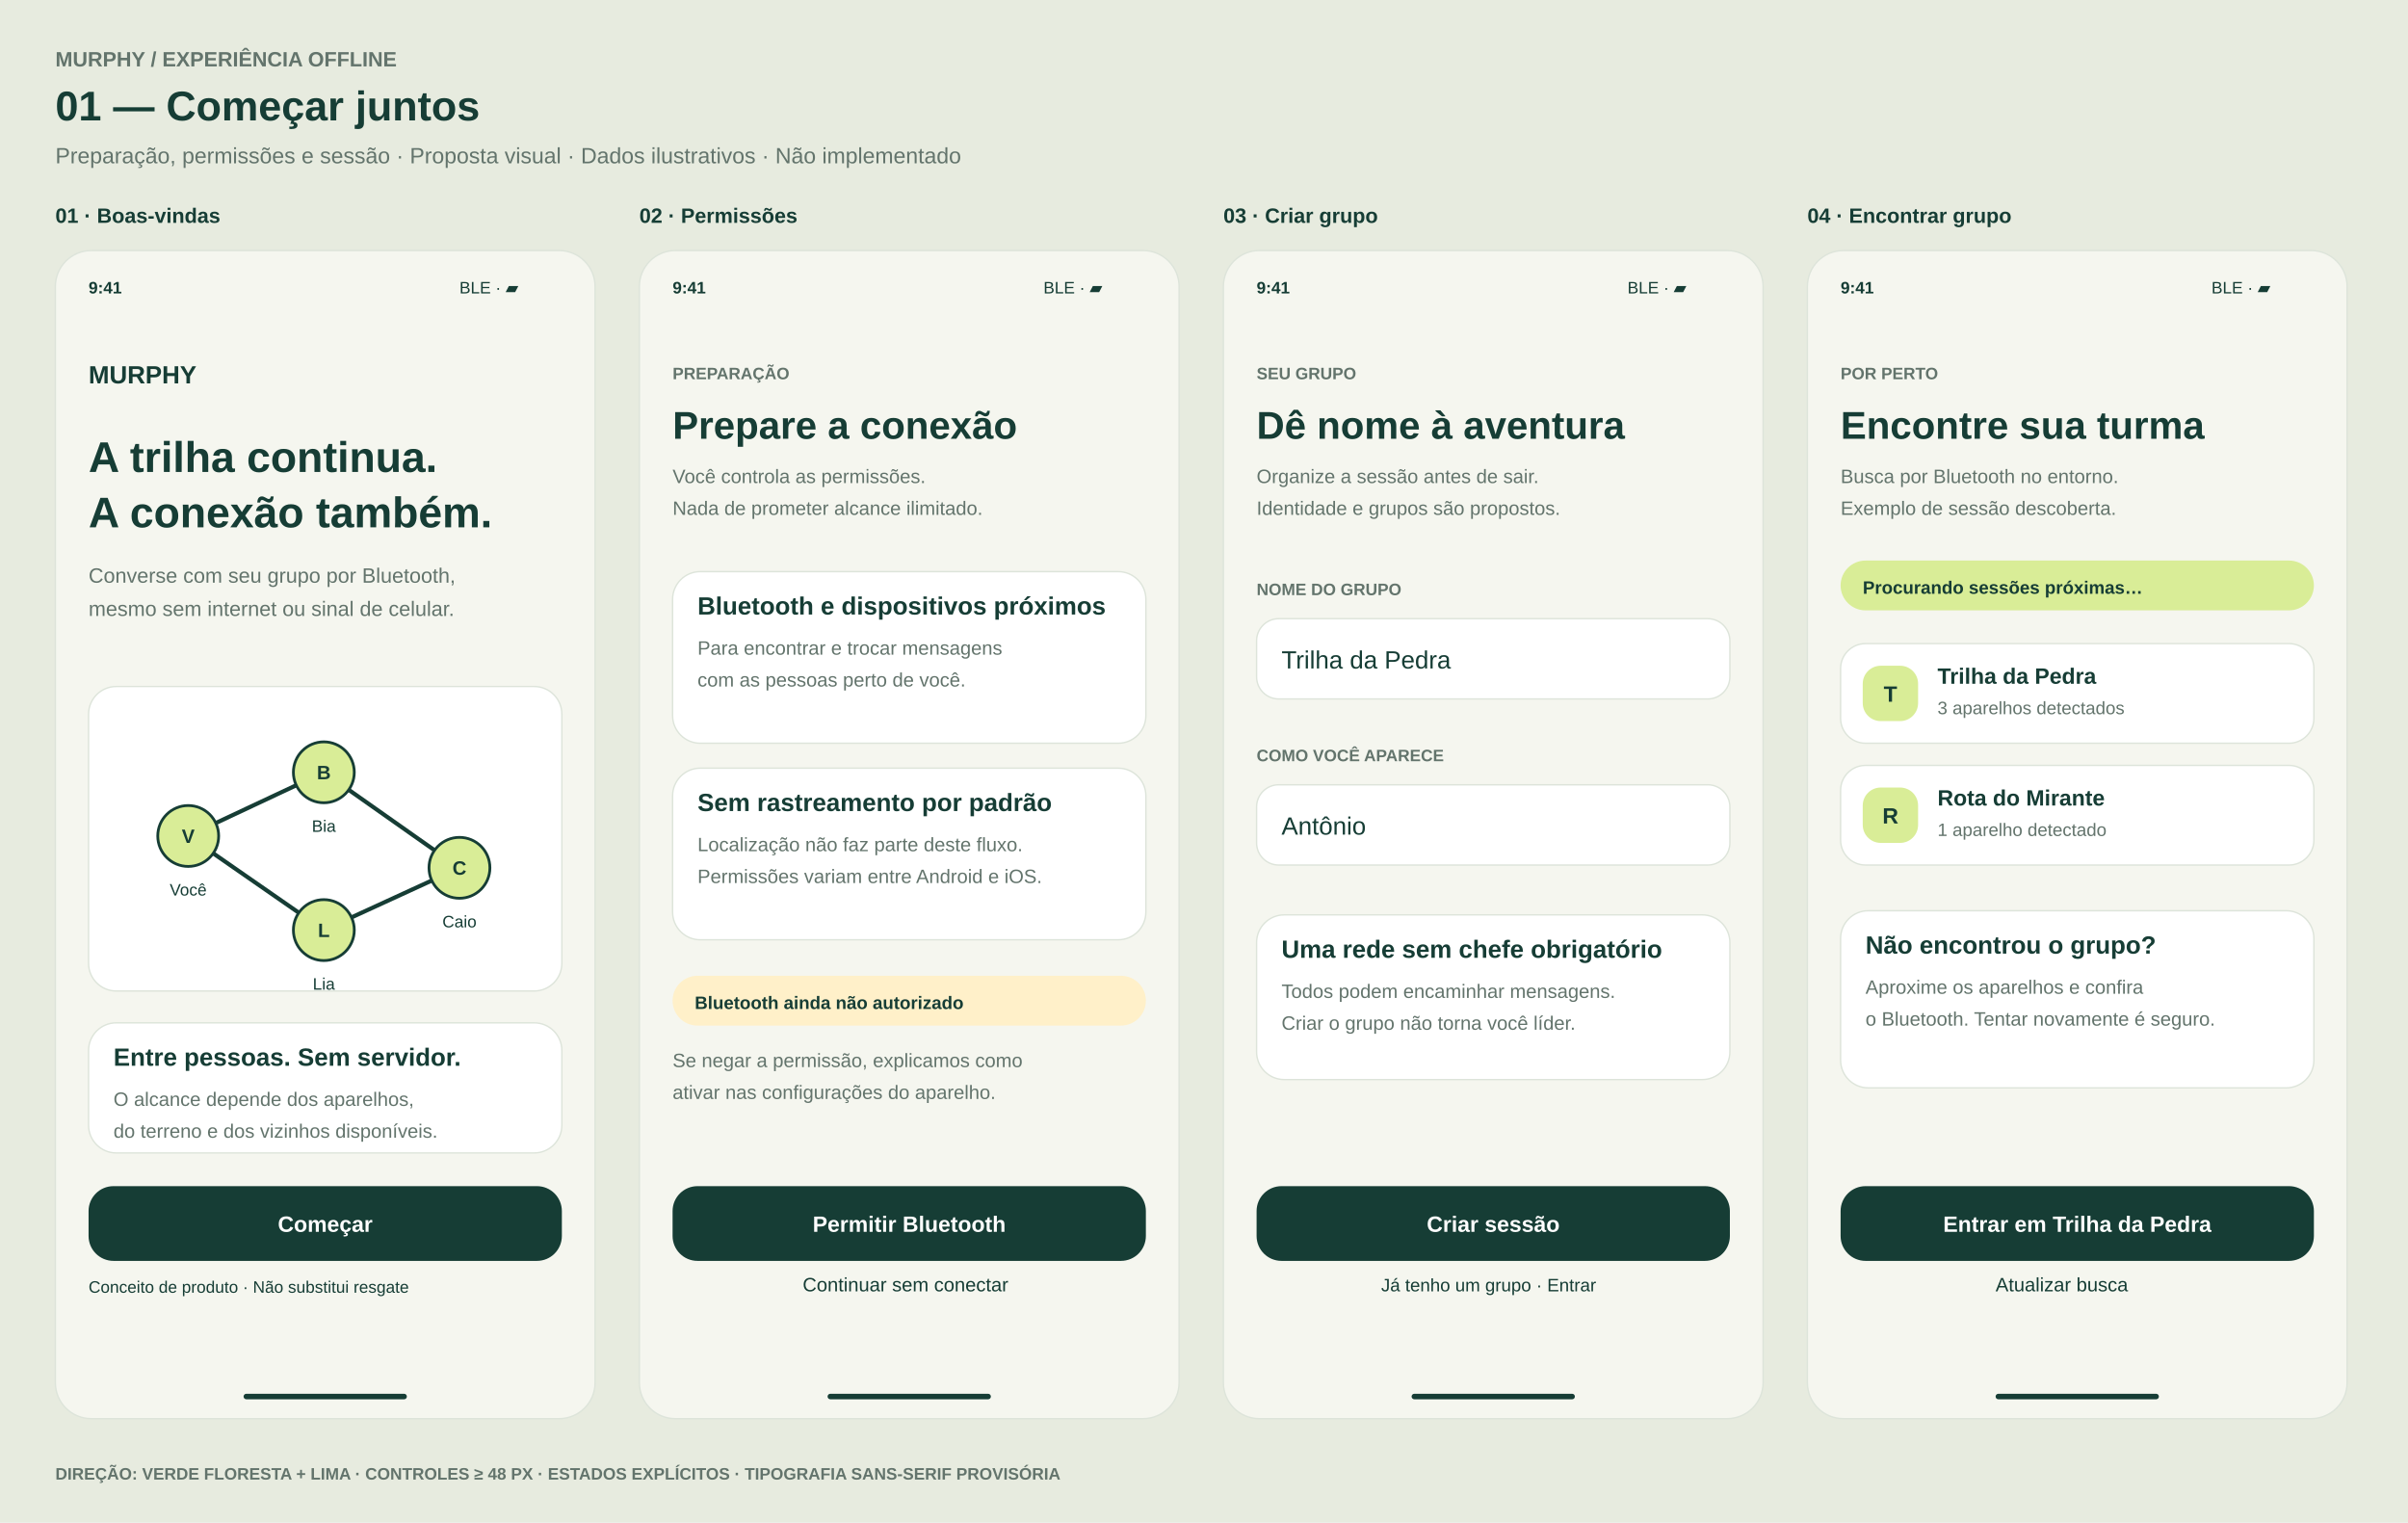
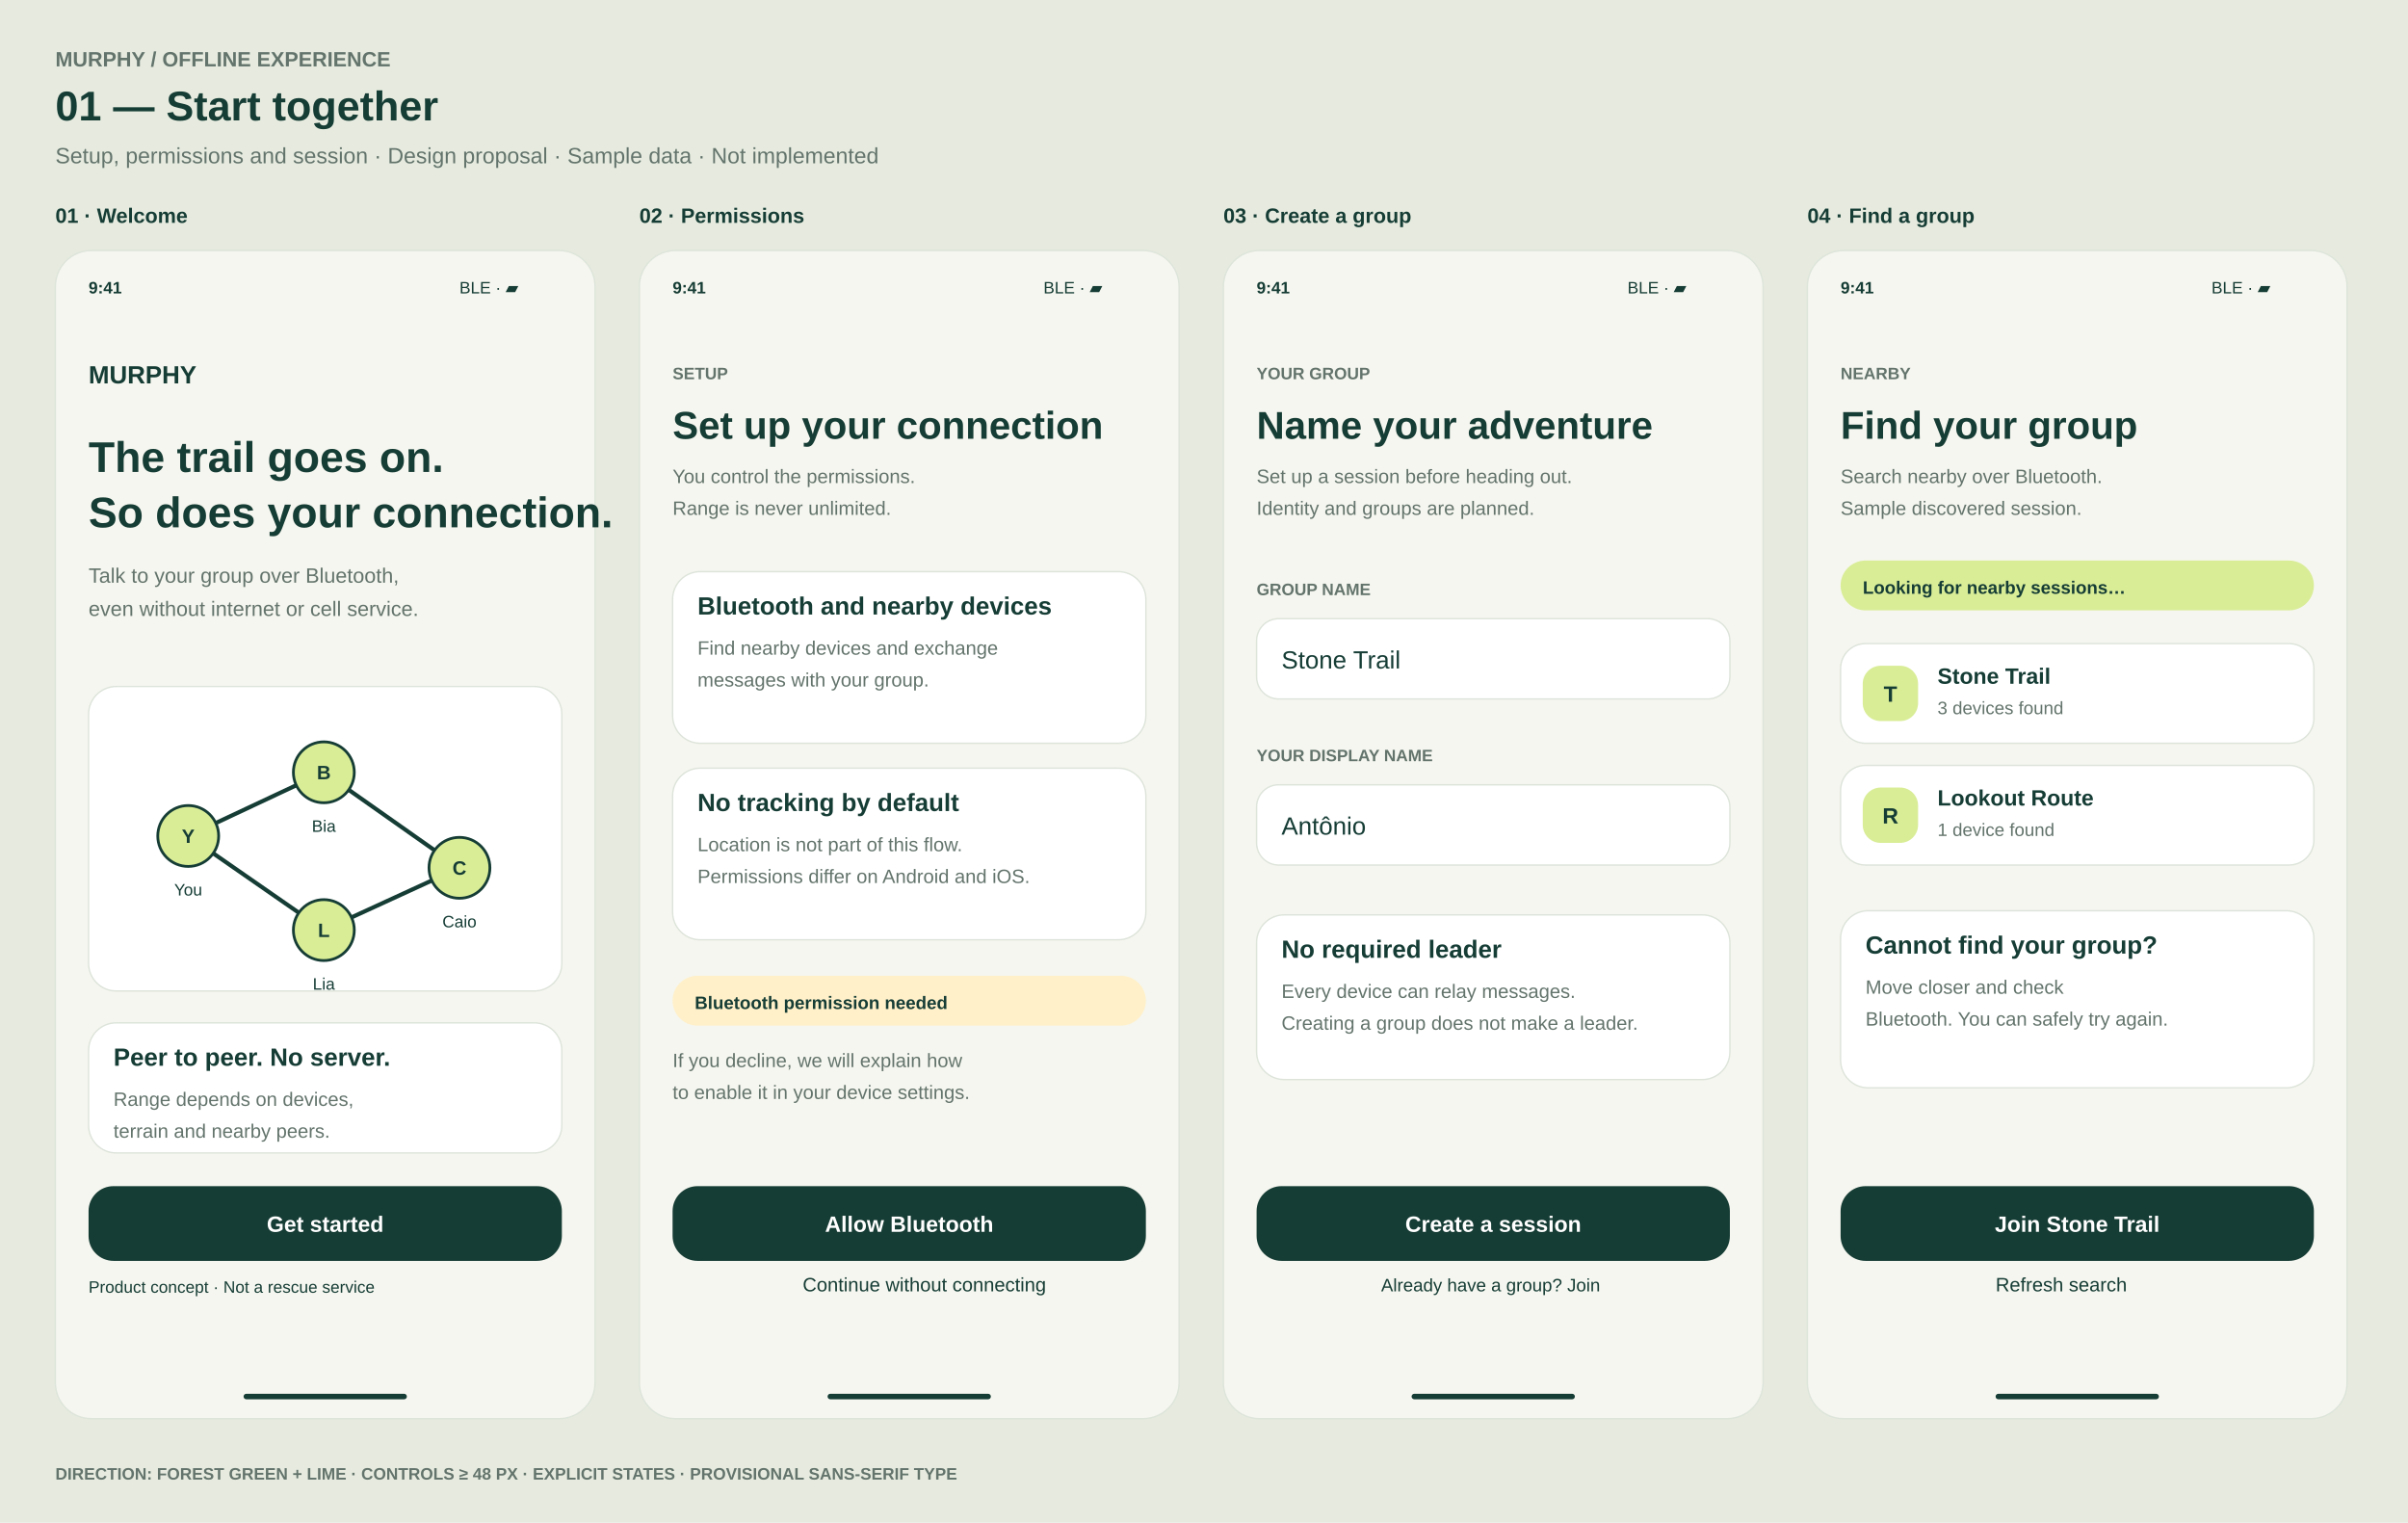
<svg xmlns="http://www.w3.org/2000/svg" width="1740" height="1100" viewBox="0 0 1740 1100">
  <rect x="0" y="0" width="1740" height="1100" rx="0" fill="#E7EBDF" stroke="none" />
-   <text x="40" y="48" font-size="15" font-weight="700" fill="#63746C" font-family="Arial, sans-serif">MURPHY / EXPERIÊNCIA OFFLINE</text>
-   <text x="40" y="87" font-size="30" font-weight="700" fill="#163D35" font-family="Arial, sans-serif">01 — Começar juntos</text>
-   <text x="40" y="118" font-size="16" font-weight="500" fill="#63746C" font-family="Arial, sans-serif">Preparação, permissões e sessão · Proposta visual · Dados ilustrativos · Não implementado</text>
-   <text x="40" y="161" font-size="15" font-weight="700" fill="#163D35" font-family="Arial, sans-serif">01 · Boas-vindas</text>
+   <text x="40" y="48" font-size="15" font-weight="700" fill="#63746C" font-family="Arial, sans-serif">MURPHY / OFFLINE EXPERIENCE</text>
+   <text x="40" y="87" font-size="30" font-weight="700" fill="#163D35" font-family="Arial, sans-serif">01 — Start together</text>
+   <text x="40" y="118" font-size="16" font-weight="500" fill="#63746C" font-family="Arial, sans-serif">Setup, permissions and session · Design proposal · Sample data · Not implemented</text>
+   <text x="40" y="161" font-size="15" font-weight="700" fill="#163D35" font-family="Arial, sans-serif">01 · Welcome</text>
  <g transform="translate(40 181)">
    <rect x="0" y="0" width="390" height="844" rx="26" fill="#F5F6EF" stroke="#DDE4DA" />
    <text x="24" y="31" font-size="12" font-weight="700" fill="#163D35" font-family="Arial, sans-serif">9:41</text>
    <text x="292" y="31" font-size="12" font-weight="500" fill="#163D35" font-family="Arial, sans-serif">BLE  ·  ▰</text>
    <text x="24" y="96" font-size="18" font-weight="700" fill="#163D35" font-family="Arial, sans-serif">MURPHY</text>
-     <text x="24" y="160" font-size="31" font-weight="700" fill="#163D35" font-family="Arial, sans-serif">A trilha continua.</text>
-     <text x="24" y="200" font-size="31" font-weight="700" fill="#163D35" font-family="Arial, sans-serif">A conexão também.</text>
-     <text x="24" y="240" font-size="15" font-weight="400" fill="#63746C" font-family="Arial, sans-serif">Converse com seu grupo por Bluetooth,</text>
-     <text x="24" y="264" font-size="15" font-weight="400" fill="#63746C" font-family="Arial, sans-serif">mesmo sem internet ou sinal de celular.</text>
+     <text x="24" y="160" font-size="31" font-weight="700" fill="#163D35" font-family="Arial, sans-serif">The trail goes on.</text>
+     <text x="24" y="200" font-size="31" font-weight="700" fill="#163D35" font-family="Arial, sans-serif">So does your connection.</text>
+     <text x="24" y="240" font-size="15" font-weight="400" fill="#63746C" font-family="Arial, sans-serif">Talk to your group over Bluetooth,</text>
+     <text x="24" y="264" font-size="15" font-weight="400" fill="#63746C" font-family="Arial, sans-serif">even without internet or cell service.</text>
    <rect x="24" y="315" width="342" height="220" rx="20" fill="#FFFFFF" stroke="#DDE4DA" />
    <path d="M96 423L194 377L292 446M96 423L194 491L292 446" fill="none" stroke="#163D35" stroke-width="3" />
    <circle cx="96" cy="423" r="22" fill="#D9ED97" stroke="#163D35" stroke-width="2" />
-     <text x="96" text-anchor="middle" y="428" font-size="14" font-weight="700" fill="#163D35" font-family="Arial, sans-serif">V</text>
-     <text x="96" text-anchor="middle" y="466" font-size="12" font-weight="500" fill="#163D35" font-family="Arial, sans-serif">Você</text>
+     <text x="96" text-anchor="middle" y="428" font-size="14" font-weight="700" fill="#163D35" font-family="Arial, sans-serif">Y</text>
+     <text x="96" text-anchor="middle" y="466" font-size="12" font-weight="500" fill="#163D35" font-family="Arial, sans-serif">You</text>
    <circle cx="194" cy="377" r="22" fill="#D9ED97" stroke="#163D35" stroke-width="2" />
    <text x="194" text-anchor="middle" y="382" font-size="14" font-weight="700" fill="#163D35" font-family="Arial, sans-serif">B</text>
    <text x="194" text-anchor="middle" y="420" font-size="12" font-weight="500" fill="#163D35" font-family="Arial, sans-serif">Bia</text>
    <circle cx="292" cy="446" r="22" fill="#D9ED97" stroke="#163D35" stroke-width="2" />
    <text x="292" text-anchor="middle" y="451" font-size="14" font-weight="700" fill="#163D35" font-family="Arial, sans-serif">C</text>
    <text x="292" text-anchor="middle" y="489" font-size="12" font-weight="500" fill="#163D35" font-family="Arial, sans-serif">Caio</text>
    <circle cx="194" cy="491" r="22" fill="#D9ED97" stroke="#163D35" stroke-width="2" />
    <text x="194" text-anchor="middle" y="496" font-size="14" font-weight="700" fill="#163D35" font-family="Arial, sans-serif">L</text>
    <text x="194" text-anchor="middle" y="534" font-size="12" font-weight="500" fill="#163D35" font-family="Arial, sans-serif">Lia</text>
    <rect x="24" y="558" width="342" height="94" rx="20" fill="#FFFFFF" stroke="#DDE4DA" />
-     <text x="42" y="589" font-size="18" font-weight="700" fill="#163D35" font-family="Arial, sans-serif">Entre pessoas. Sem servidor.</text>
-     <text x="42" y="618" font-size="14" font-weight="400" fill="#63746C" font-family="Arial, sans-serif">O alcance depende dos aparelhos,</text>
-     <text x="42" y="641" font-size="14" font-weight="400" fill="#63746C" font-family="Arial, sans-serif">do terreno e dos vizinhos disponíveis.</text>
+     <text x="42" y="589" font-size="18" font-weight="700" fill="#163D35" font-family="Arial, sans-serif">Peer to peer. No server.</text>
+     <text x="42" y="618" font-size="14" font-weight="400" fill="#63746C" font-family="Arial, sans-serif">Range depends on devices,</text>
+     <text x="42" y="641" font-size="14" font-weight="400" fill="#63746C" font-family="Arial, sans-serif">terrain and nearby peers.</text>
    <rect x="24" y="676" width="342" height="54" rx="18" fill="#163D35" stroke="none" />
-     <text x="195" text-anchor="middle" y="709" font-size="16" font-weight="700" fill="#fff" font-family="Arial, sans-serif">Começar</text>
-     <text x="24" y="753" font-size="12" font-weight="500" fill="#163D35" font-family="Arial, sans-serif">Conceito de produto · Não substitui resgate</text>
+     <text x="195" text-anchor="middle" y="709" font-size="16" font-weight="700" fill="#fff" font-family="Arial, sans-serif">Get started</text>
+     <text x="24" y="753" font-size="12" font-weight="500" fill="#163D35" font-family="Arial, sans-serif">Product concept · Not a rescue service</text>
    <rect x="136" y="826" width="118" height="4" rx="2" fill="#163D35" />
  </g>
-   <text x="462" y="161" font-size="15" font-weight="700" fill="#163D35" font-family="Arial, sans-serif">02 · Permissões</text>
+   <text x="462" y="161" font-size="15" font-weight="700" fill="#163D35" font-family="Arial, sans-serif">02 · Permissions</text>
  <g transform="translate(462 181)">
    <rect x="0" y="0" width="390" height="844" rx="26" fill="#F5F6EF" stroke="#DDE4DA" />
    <text x="24" y="31" font-size="12" font-weight="700" fill="#163D35" font-family="Arial, sans-serif">9:41</text>
    <text x="292" y="31" font-size="12" font-weight="500" fill="#163D35" font-family="Arial, sans-serif">BLE  ·  ▰</text>
-     <text x="24" y="93" font-size="12" font-weight="700" fill="#63746C" font-family="Arial, sans-serif">PREPARAÇÃO</text>
-     <text x="24" y="136" font-size="28" font-weight="700" fill="#163D35" font-family="Arial, sans-serif">Prepare a conexão</text>
-     <text x="24" y="168" font-size="14" font-weight="400" fill="#63746C" font-family="Arial, sans-serif">Você controla as permissões.</text>
-     <text x="24" y="191" font-size="14" font-weight="400" fill="#63746C" font-family="Arial, sans-serif">Nada de prometer alcance ilimitado.</text>
+     <text x="24" y="93" font-size="12" font-weight="700" fill="#63746C" font-family="Arial, sans-serif">SETUP</text>
+     <text x="24" y="136" font-size="28" font-weight="700" fill="#163D35" font-family="Arial, sans-serif">Set up your connection</text>
+     <text x="24" y="168" font-size="14" font-weight="400" fill="#63746C" font-family="Arial, sans-serif">You control the permissions.</text>
+     <text x="24" y="191" font-size="14" font-weight="400" fill="#63746C" font-family="Arial, sans-serif">Range is never unlimited.</text>
    <rect x="24" y="232" width="342" height="124" rx="20" fill="#FFFFFF" stroke="#DDE4DA" />
-     <text x="42" y="263" font-size="18" font-weight="700" fill="#163D35" font-family="Arial, sans-serif">Bluetooth e dispositivos próximos</text>
-     <text x="42" y="292" font-size="14" font-weight="400" fill="#63746C" font-family="Arial, sans-serif">Para encontrar e trocar mensagens</text>
-     <text x="42" y="315" font-size="14" font-weight="400" fill="#63746C" font-family="Arial, sans-serif">com as pessoas perto de você.</text>
+     <text x="42" y="263" font-size="18" font-weight="700" fill="#163D35" font-family="Arial, sans-serif">Bluetooth and nearby devices</text>
+     <text x="42" y="292" font-size="14" font-weight="400" fill="#63746C" font-family="Arial, sans-serif">Find nearby devices and exchange</text>
+     <text x="42" y="315" font-size="14" font-weight="400" fill="#63746C" font-family="Arial, sans-serif">messages with your group.</text>
    <rect x="24" y="374" width="342" height="124" rx="20" fill="#FFFFFF" stroke="#DDE4DA" />
-     <text x="42" y="405" font-size="18" font-weight="700" fill="#163D35" font-family="Arial, sans-serif">Sem rastreamento por padrão</text>
-     <text x="42" y="434" font-size="14" font-weight="400" fill="#63746C" font-family="Arial, sans-serif">Localização não faz parte deste fluxo.</text>
-     <text x="42" y="457" font-size="14" font-weight="400" fill="#63746C" font-family="Arial, sans-serif">Permissões variam entre Android e iOS.</text>
+     <text x="42" y="405" font-size="18" font-weight="700" fill="#163D35" font-family="Arial, sans-serif">No tracking by default</text>
+     <text x="42" y="434" font-size="14" font-weight="400" fill="#63746C" font-family="Arial, sans-serif">Location is not part of this flow.</text>
+     <text x="42" y="457" font-size="14" font-weight="400" fill="#63746C" font-family="Arial, sans-serif">Permissions differ on Android and iOS.</text>
    <rect x="24" y="524" width="342" height="36" rx="18" fill="#FFF0C9" stroke="none" />
-     <text x="40" y="548" font-size="13" font-weight="700" fill="#163D35" font-family="Arial, sans-serif">Bluetooth ainda não autorizado</text>
-     <text x="24" y="590" font-size="14" font-weight="400" fill="#63746C" font-family="Arial, sans-serif">Se negar a permissão, explicamos como</text>
-     <text x="24" y="613" font-size="14" font-weight="400" fill="#63746C" font-family="Arial, sans-serif">ativar nas configurações do aparelho.</text>
+     <text x="40" y="548" font-size="13" font-weight="700" fill="#163D35" font-family="Arial, sans-serif">Bluetooth permission needed</text>
+     <text x="24" y="590" font-size="14" font-weight="400" fill="#63746C" font-family="Arial, sans-serif">If you decline, we will explain how</text>
+     <text x="24" y="613" font-size="14" font-weight="400" fill="#63746C" font-family="Arial, sans-serif">to enable it in your device settings.</text>
    <rect x="24" y="676" width="342" height="54" rx="18" fill="#163D35" stroke="none" />
-     <text x="195" text-anchor="middle" y="709" font-size="16" font-weight="700" fill="#fff" font-family="Arial, sans-serif">Permitir Bluetooth</text>
-     <text x="118" y="752" font-size="14" font-weight="500" fill="#163D35" font-family="Arial, sans-serif">Continuar sem conectar</text>
+     <text x="195" text-anchor="middle" y="709" font-size="16" font-weight="700" fill="#fff" font-family="Arial, sans-serif">Allow Bluetooth</text>
+     <text x="118" y="752" font-size="14" font-weight="500" fill="#163D35" font-family="Arial, sans-serif">Continue without connecting</text>
    <rect x="136" y="826" width="118" height="4" rx="2" fill="#163D35" />
  </g>
-   <text x="884" y="161" font-size="15" font-weight="700" fill="#163D35" font-family="Arial, sans-serif">03 · Criar grupo</text>
+   <text x="884" y="161" font-size="15" font-weight="700" fill="#163D35" font-family="Arial, sans-serif">03 · Create a group</text>
  <g transform="translate(884 181)">
    <rect x="0" y="0" width="390" height="844" rx="26" fill="#F5F6EF" stroke="#DDE4DA" />
    <text x="24" y="31" font-size="12" font-weight="700" fill="#163D35" font-family="Arial, sans-serif">9:41</text>
    <text x="292" y="31" font-size="12" font-weight="500" fill="#163D35" font-family="Arial, sans-serif">BLE  ·  ▰</text>
-     <text x="24" y="93" font-size="12" font-weight="700" fill="#63746C" font-family="Arial, sans-serif">SEU GRUPO</text>
-     <text x="24" y="136" font-size="28" font-weight="700" fill="#163D35" font-family="Arial, sans-serif">Dê nome à aventura</text>
-     <text x="24" y="168" font-size="14" font-weight="400" fill="#63746C" font-family="Arial, sans-serif">Organize a sessão antes de sair.</text>
-     <text x="24" y="191" font-size="14" font-weight="400" fill="#63746C" font-family="Arial, sans-serif">Identidade e grupos são propostos.</text>
-     <text x="24" y="249" font-size="12" font-weight="700" fill="#63746C" font-family="Arial, sans-serif">NOME DO GRUPO</text>
+     <text x="24" y="93" font-size="12" font-weight="700" fill="#63746C" font-family="Arial, sans-serif">YOUR GROUP</text>
+     <text x="24" y="136" font-size="28" font-weight="700" fill="#163D35" font-family="Arial, sans-serif">Name your adventure</text>
+     <text x="24" y="168" font-size="14" font-weight="400" fill="#63746C" font-family="Arial, sans-serif">Set up a session before heading out.</text>
+     <text x="24" y="191" font-size="14" font-weight="400" fill="#63746C" font-family="Arial, sans-serif">Identity and groups are planned.</text>
+     <text x="24" y="249" font-size="12" font-weight="700" fill="#63746C" font-family="Arial, sans-serif">GROUP NAME</text>
    <rect x="24" y="266" width="342" height="58" rx="16" fill="#FFFFFF" stroke="#DDE4DA" />
-     <text x="42" y="302" font-size="18" font-weight="500" fill="#163D35" font-family="Arial, sans-serif">Trilha da Pedra</text>
-     <text x="24" y="369" font-size="12" font-weight="700" fill="#63746C" font-family="Arial, sans-serif">COMO VOCÊ APARECE</text>
+     <text x="42" y="302" font-size="18" font-weight="500" fill="#163D35" font-family="Arial, sans-serif">Stone Trail</text>
+     <text x="24" y="369" font-size="12" font-weight="700" fill="#63746C" font-family="Arial, sans-serif">YOUR DISPLAY NAME</text>
    <rect x="24" y="386" width="342" height="58" rx="16" fill="#FFFFFF" stroke="#DDE4DA" />
    <text x="42" y="422" font-size="18" font-weight="500" fill="#163D35" font-family="Arial, sans-serif">Antônio</text>
    <rect x="24" y="480" width="342" height="119" rx="20" fill="#FFFFFF" stroke="#DDE4DA" />
-     <text x="42" y="511" font-size="18" font-weight="700" fill="#163D35" font-family="Arial, sans-serif">Uma rede sem chefe obrigatório</text>
-     <text x="42" y="540" font-size="14" font-weight="400" fill="#63746C" font-family="Arial, sans-serif">Todos podem encaminhar mensagens.</text>
-     <text x="42" y="563" font-size="14" font-weight="400" fill="#63746C" font-family="Arial, sans-serif">Criar o grupo não torna você líder.</text>
+     <text x="42" y="511" font-size="18" font-weight="700" fill="#163D35" font-family="Arial, sans-serif">No required leader</text>
+     <text x="42" y="540" font-size="14" font-weight="400" fill="#63746C" font-family="Arial, sans-serif">Every device can relay messages.</text>
+     <text x="42" y="563" font-size="14" font-weight="400" fill="#63746C" font-family="Arial, sans-serif">Creating a group does not make a leader.</text>
    <rect x="24" y="676" width="342" height="54" rx="18" fill="#163D35" stroke="none" />
-     <text x="195" text-anchor="middle" y="709" font-size="16" font-weight="700" fill="#fff" font-family="Arial, sans-serif">Criar sessão</text>
-     <text x="114" y="752" font-size="13" font-weight="500" fill="#163D35" font-family="Arial, sans-serif">Já tenho um grupo · Entrar</text>
+     <text x="195" text-anchor="middle" y="709" font-size="16" font-weight="700" fill="#fff" font-family="Arial, sans-serif">Create a session</text>
+     <text x="114" y="752" font-size="13" font-weight="500" fill="#163D35" font-family="Arial, sans-serif">Already have a group? Join</text>
    <rect x="136" y="826" width="118" height="4" rx="2" fill="#163D35" />
  </g>
-   <text x="1306" y="161" font-size="15" font-weight="700" fill="#163D35" font-family="Arial, sans-serif">04 · Encontrar grupo</text>
+   <text x="1306" y="161" font-size="15" font-weight="700" fill="#163D35" font-family="Arial, sans-serif">04 · Find a group</text>
  <g transform="translate(1306 181)">
    <rect x="0" y="0" width="390" height="844" rx="26" fill="#F5F6EF" stroke="#DDE4DA" />
    <text x="24" y="31" font-size="12" font-weight="700" fill="#163D35" font-family="Arial, sans-serif">9:41</text>
    <text x="292" y="31" font-size="12" font-weight="500" fill="#163D35" font-family="Arial, sans-serif">BLE  ·  ▰</text>
-     <text x="24" y="93" font-size="12" font-weight="700" fill="#63746C" font-family="Arial, sans-serif">POR PERTO</text>
-     <text x="24" y="136" font-size="28" font-weight="700" fill="#163D35" font-family="Arial, sans-serif">Encontre sua turma</text>
-     <text x="24" y="168" font-size="14" font-weight="400" fill="#63746C" font-family="Arial, sans-serif">Busca por Bluetooth no entorno.</text>
-     <text x="24" y="191" font-size="14" font-weight="400" fill="#63746C" font-family="Arial, sans-serif">Exemplo de sessão descoberta.</text>
+     <text x="24" y="93" font-size="12" font-weight="700" fill="#63746C" font-family="Arial, sans-serif">NEARBY</text>
+     <text x="24" y="136" font-size="28" font-weight="700" fill="#163D35" font-family="Arial, sans-serif">Find your group</text>
+     <text x="24" y="168" font-size="14" font-weight="400" fill="#63746C" font-family="Arial, sans-serif">Search nearby over Bluetooth.</text>
+     <text x="24" y="191" font-size="14" font-weight="400" fill="#63746C" font-family="Arial, sans-serif">Sample discovered session.</text>
    <rect x="24" y="224" width="342" height="36" rx="18" fill="#D9ED97" stroke="none" />
-     <text x="40" y="248" font-size="13" font-weight="700" fill="#163D35" font-family="Arial, sans-serif">Procurando sessões próximas…</text>
+     <text x="40" y="248" font-size="13" font-weight="700" fill="#163D35" font-family="Arial, sans-serif">Looking for nearby sessions…</text>
    <rect x="24" y="284" width="342" height="72" rx="18" fill="#FFFFFF" stroke="#DDE4DA" />
    <rect x="40" y="300" width="40" height="40" rx="13" fill="#D9ED97" stroke="none" />
    <text x="60" text-anchor="middle" y="326" font-size="16" font-weight="700" fill="#163D35" font-family="Arial, sans-serif">T</text>
-     <text x="94" y="313" font-size="16" font-weight="700" fill="#163D35" font-family="Arial, sans-serif">Trilha da Pedra</text>
-     <text x="94" y="335" font-size="13" font-weight="500" fill="#63746C" font-family="Arial, sans-serif">3 aparelhos detectados</text>
+     <text x="94" y="313" font-size="16" font-weight="700" fill="#163D35" font-family="Arial, sans-serif">Stone Trail</text>
+     <text x="94" y="335" font-size="13" font-weight="500" fill="#63746C" font-family="Arial, sans-serif">3 devices found</text>
    <rect x="24" y="372" width="342" height="72" rx="18" fill="#FFFFFF" stroke="#DDE4DA" />
    <rect x="40" y="388" width="40" height="40" rx="13" fill="#D9ED97" stroke="none" />
    <text x="60" text-anchor="middle" y="414" font-size="16" font-weight="700" fill="#163D35" font-family="Arial, sans-serif">R</text>
-     <text x="94" y="401" font-size="16" font-weight="700" fill="#163D35" font-family="Arial, sans-serif">Rota do Mirante</text>
-     <text x="94" y="423" font-size="13" font-weight="500" fill="#63746C" font-family="Arial, sans-serif">1 aparelho detectado</text>
+     <text x="94" y="401" font-size="16" font-weight="700" fill="#163D35" font-family="Arial, sans-serif">Lookout Route</text>
+     <text x="94" y="423" font-size="13" font-weight="500" fill="#63746C" font-family="Arial, sans-serif">1 device found</text>
    <rect x="24" y="477" width="342" height="128" rx="20" fill="#FFFFFF" stroke="#DDE4DA" />
-     <text x="42" y="508" font-size="18" font-weight="700" fill="#163D35" font-family="Arial, sans-serif">Não encontrou o grupo?</text>
-     <text x="42" y="537" font-size="14" font-weight="400" fill="#63746C" font-family="Arial, sans-serif">Aproxime os aparelhos e confira</text>
-     <text x="42" y="560" font-size="14" font-weight="400" fill="#63746C" font-family="Arial, sans-serif">o Bluetooth. Tentar novamente é seguro.</text>
+     <text x="42" y="508" font-size="18" font-weight="700" fill="#163D35" font-family="Arial, sans-serif">Cannot find your group?</text>
+     <text x="42" y="537" font-size="14" font-weight="400" fill="#63746C" font-family="Arial, sans-serif">Move closer and check</text>
+     <text x="42" y="560" font-size="14" font-weight="400" fill="#63746C" font-family="Arial, sans-serif">Bluetooth. You can safely try again.</text>
    <rect x="24" y="676" width="342" height="54" rx="18" fill="#163D35" stroke="none" />
-     <text x="195" text-anchor="middle" y="709" font-size="16" font-weight="700" fill="#fff" font-family="Arial, sans-serif">Entrar em Trilha da Pedra</text>
-     <text x="136" y="752" font-size="14" font-weight="500" fill="#163D35" font-family="Arial, sans-serif">Atualizar busca</text>
+     <text x="195" text-anchor="middle" y="709" font-size="16" font-weight="700" fill="#fff" font-family="Arial, sans-serif">Join Stone Trail</text>
+     <text x="136" y="752" font-size="14" font-weight="500" fill="#163D35" font-family="Arial, sans-serif">Refresh search</text>
    <rect x="136" y="826" width="118" height="4" rx="2" fill="#163D35" />
  </g>
-   <text x="40" y="1069" font-size="12" font-weight="700" fill="#63746C" font-family="Arial, sans-serif">DIREÇÃO: VERDE FLORESTA + LIMA · CONTROLES ≥ 48 PX · ESTADOS EXPLÍCITOS · TIPOGRAFIA SANS-SERIF PROVISÓRIA</text>
+   <text x="40" y="1069" font-size="12" font-weight="700" fill="#63746C" font-family="Arial, sans-serif">DIRECTION: FOREST GREEN + LIME · CONTROLS ≥ 48 PX · EXPLICIT STATES · PROVISIONAL SANS-SERIF TYPE</text>
</svg>
